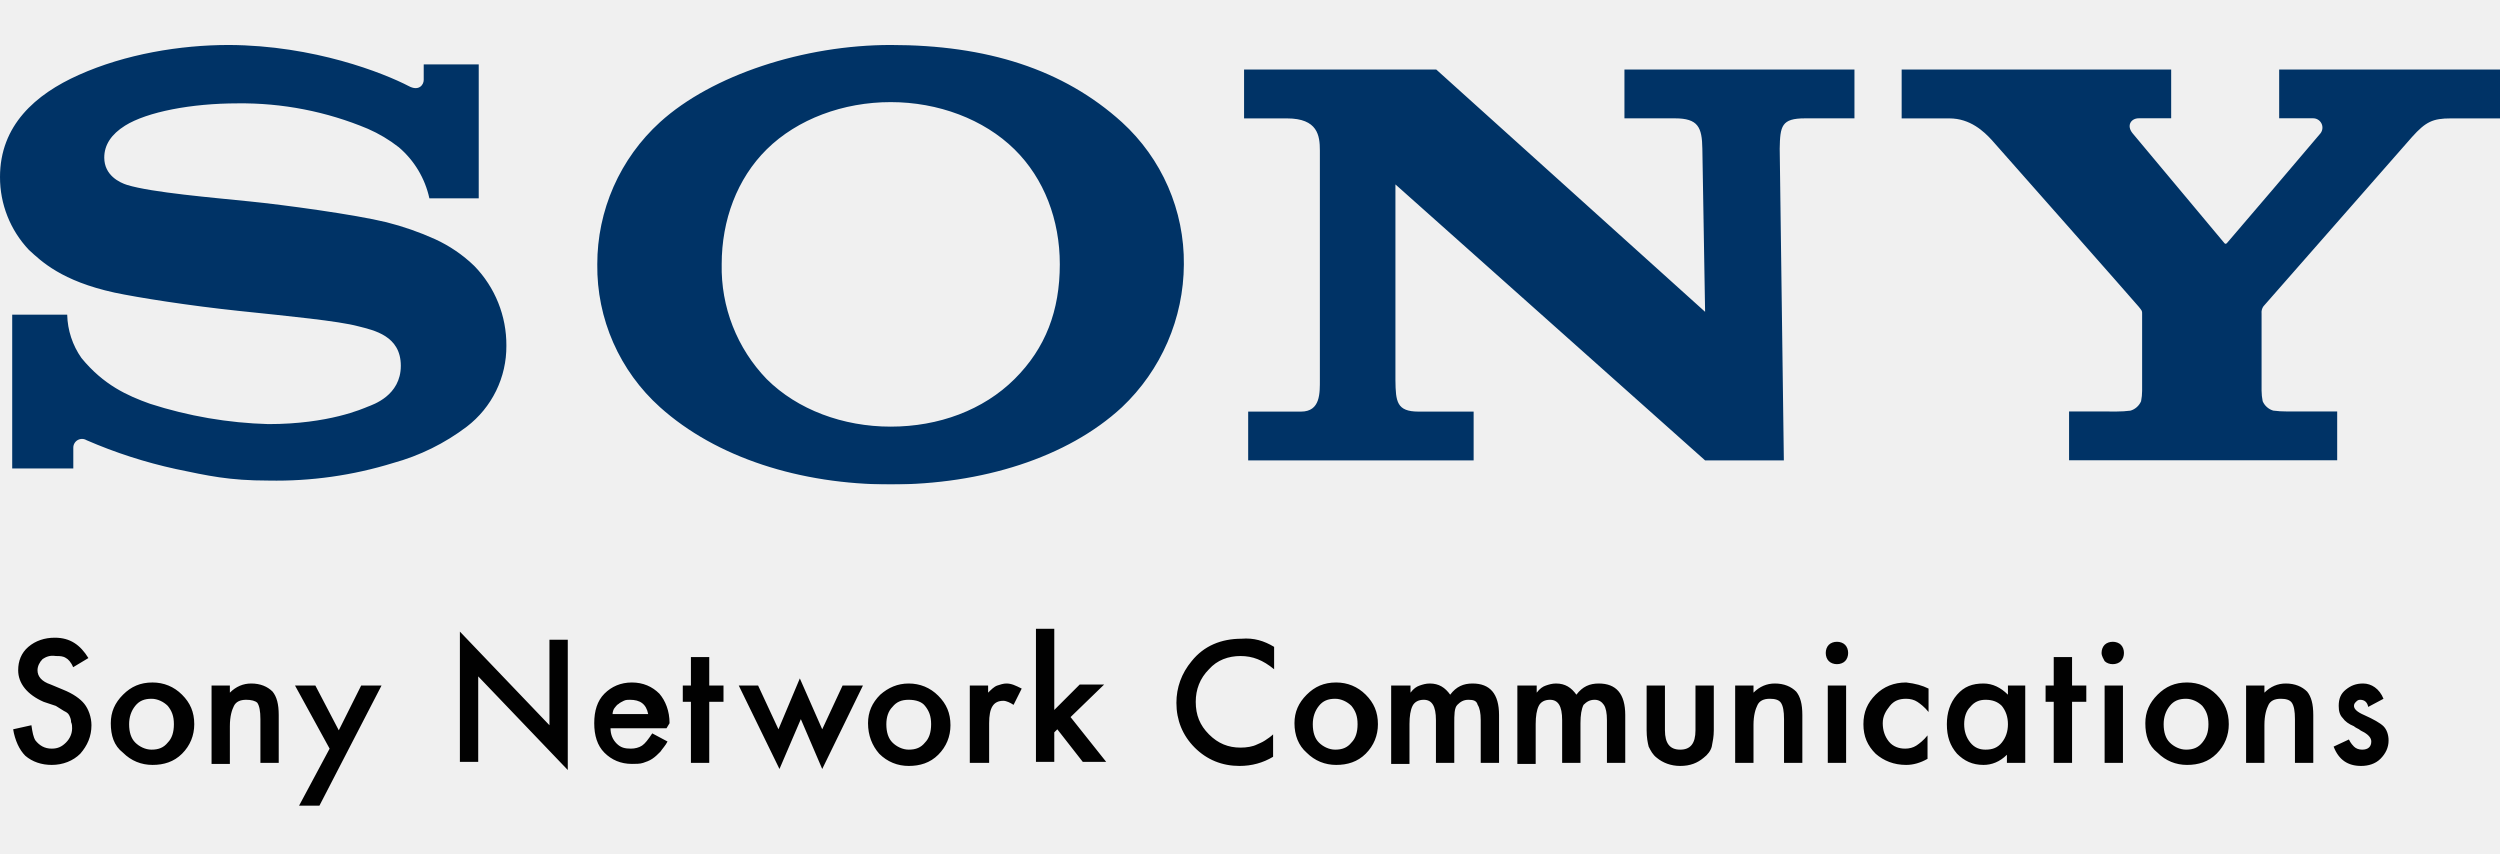
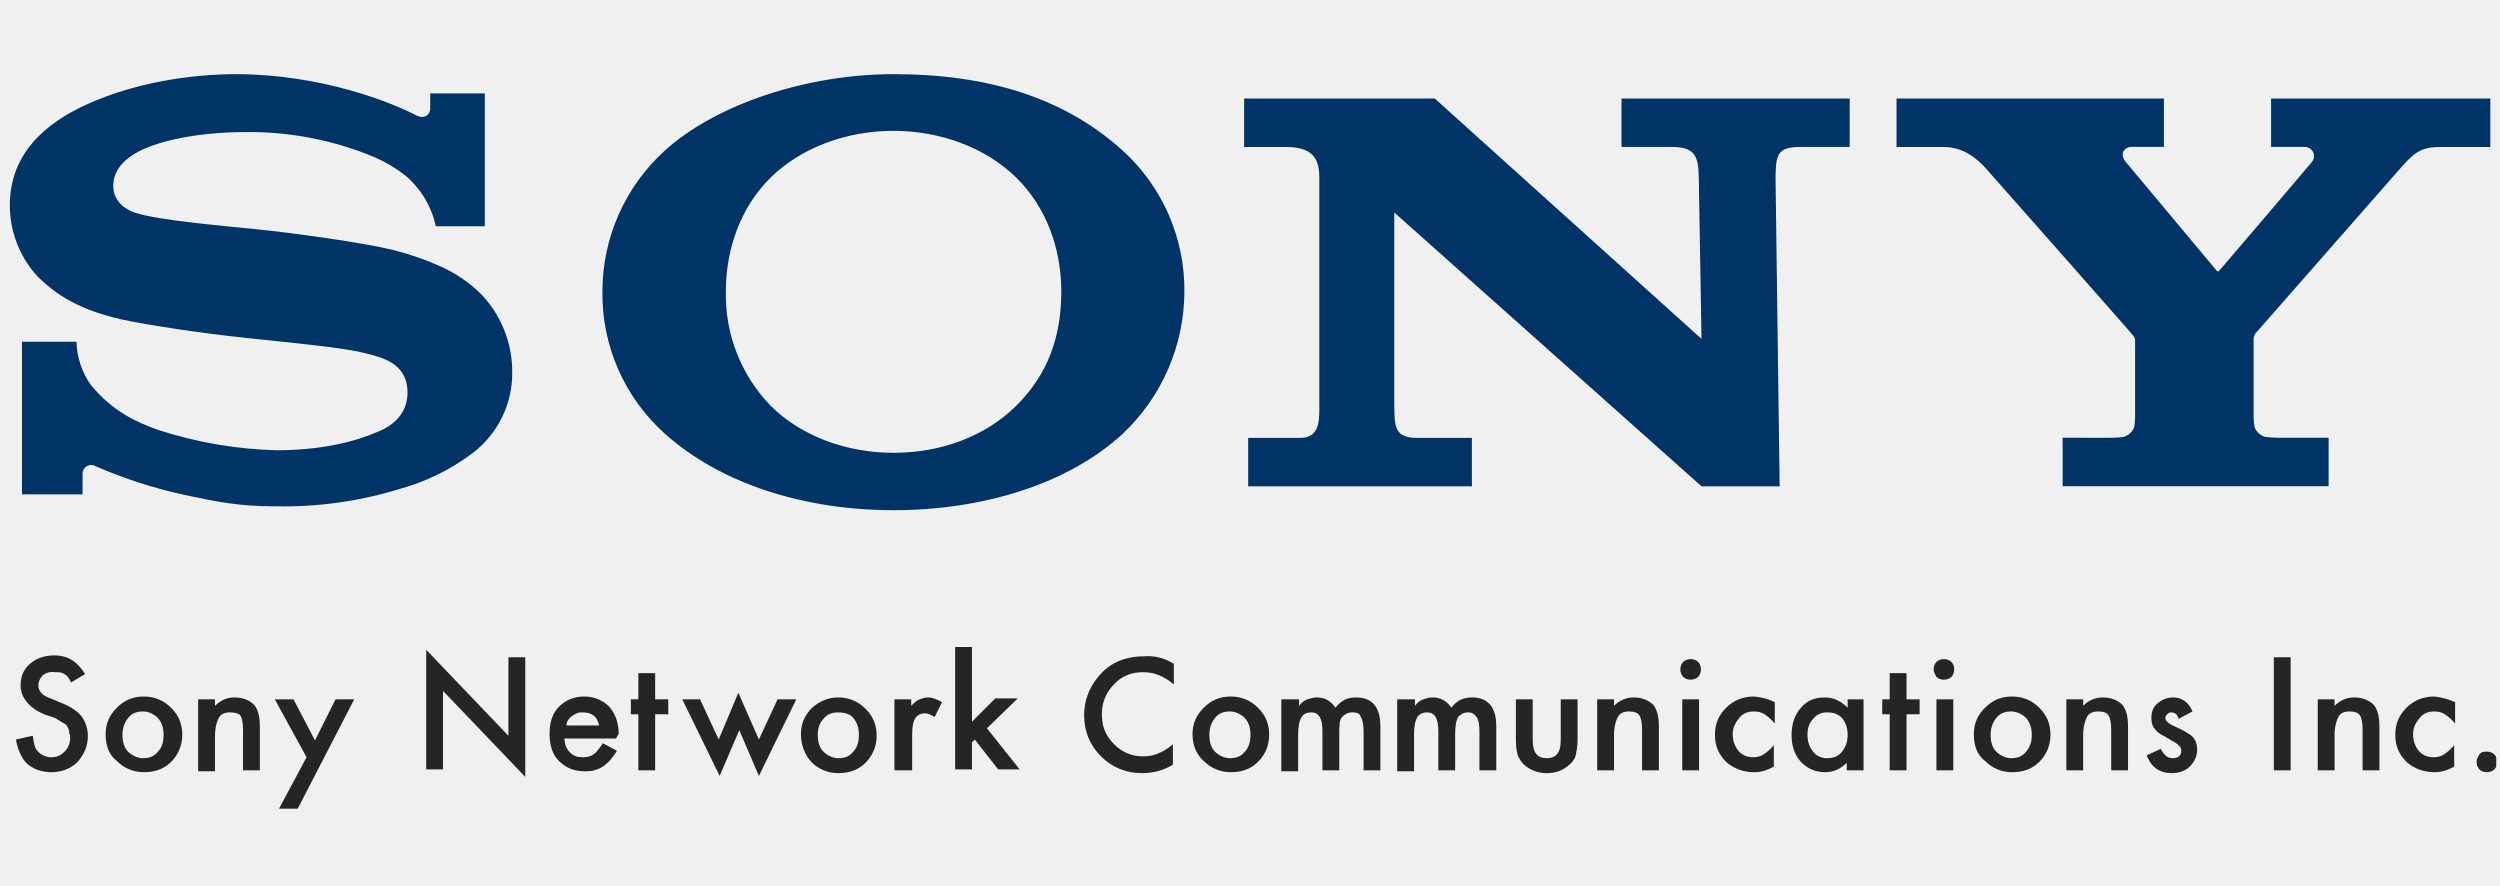
- <svg xmlns="http://www.w3.org/2000/svg" width="252" height="86" viewBox="0 0 252 86" fill="none">
-   <g clip-path="url(#clip0_379_1067)">
-     <mask id="mask0_379_1067" style="mask-type:luminance" maskUnits="userSpaceOnUse" x="0" y="4" width="253" height="45">
-       <path d="M252.014 4H0V48.85H252.014V4Z" fill="white" />
-     </mask>
-     <g mask="url(#mask0_379_1067)">
-       <path d="M89.783 48.835C80.645 48.835 72.177 46.116 66.532 41.047C64.513 39.235 62.905 37.014 61.814 34.532C60.723 32.05 60.175 29.365 60.206 26.654C60.2 23.955 60.76 21.284 61.849 18.814C62.938 16.344 64.534 14.129 66.532 12.312C71.774 7.554 81.048 4.534 89.783 4.534C99.445 4.534 107.182 6.965 113.094 12.322C115.084 14.139 116.669 16.354 117.744 18.823C118.819 21.293 119.361 23.961 119.334 26.654C119.32 29.35 118.761 32.015 117.688 34.488C116.616 36.962 115.053 39.193 113.094 41.047C107.585 46.147 98.936 48.835 89.783 48.835V43.005C94.626 43.005 99.122 41.334 102.262 38.213C105.402 35.092 106.829 31.306 106.829 26.634C106.829 22.174 105.261 18.006 102.262 15.055C99.163 12.01 94.561 10.293 89.783 10.293C85.004 10.293 80.382 11.995 77.283 15.055C74.294 18.011 72.746 22.194 72.746 26.634C72.702 28.767 73.079 30.889 73.858 32.876C74.636 34.863 75.8 36.676 77.283 38.213C80.382 41.299 84.974 43.005 89.783 43.005V48.835ZM23.059 4.534C18.175 4.534 12.626 5.45 7.939 7.554C3.564 9.508 3.03759e-05 12.644 3.03759e-05 17.844C-0.006 20.568 1.03 23.19 2.898 25.174C4.163 26.342 6.205 28.326 11.537 29.494C13.921 29.997 19.017 30.807 24.093 31.341C29.168 31.875 34.087 32.348 36.104 32.887C37.706 33.294 40.403 33.848 40.403 36.869C40.403 39.889 37.565 40.795 37.071 40.992C36.577 41.188 33.17 42.749 27.051 42.749C22.997 42.636 18.98 41.946 15.121 40.7C12.838 39.884 10.444 38.812 8.211 36.088C7.31 34.806 6.81 33.285 6.774 31.719H1.23V47.224H7.389V45.125C7.388 44.969 7.429 44.816 7.507 44.681C7.585 44.546 7.697 44.435 7.833 44.358C7.968 44.281 8.122 44.241 8.278 44.243C8.434 44.245 8.586 44.289 8.72 44.37C11.621 45.631 14.64 46.605 17.732 47.279C20.968 47.954 23.059 48.442 27.081 48.442C31.326 48.523 35.556 47.926 39.612 46.675C42.305 45.938 44.832 44.692 47.056 43.005C48.307 42.046 49.318 40.809 50.01 39.393C50.702 37.977 51.055 36.42 51.043 34.845C51.064 31.852 49.907 28.97 47.822 26.82C46.663 25.696 45.32 24.779 43.85 24.107C42.271 23.394 40.632 22.823 38.951 22.4C35.756 21.62 28.578 20.643 25.146 20.301C21.547 19.928 15.302 19.41 12.807 18.64C12.051 18.403 10.509 17.673 10.509 15.886C10.509 14.612 11.215 13.535 12.606 12.664C14.819 11.28 19.284 10.419 23.941 10.419C28.449 10.365 32.92 11.237 37.076 12.981C38.193 13.467 39.243 14.093 40.201 14.844C41.764 16.177 42.845 17.984 43.281 19.989H48.256V6.492H42.711V8.058C42.711 8.561 42.207 9.226 41.199 8.677C38.699 7.378 31.673 4.569 23.059 4.534ZM144.777 7.011L171.874 31.432L171.597 14.99C171.566 12.83 171.173 11.929 168.834 11.929H163.744V7.011H186.929V11.929H181.954C179.575 11.929 179.434 12.694 179.394 14.99L179.812 46.408H171.874L140.659 18.589V38.328C140.684 40.478 140.785 41.49 142.998 41.49H148.542V46.408H125.816V41.49H131.138C133.124 41.49 133.043 39.597 133.043 38.218V15.176C133.043 13.666 132.832 11.934 129.717 11.934H125.402V7.011H144.777ZM213.381 41.48C213.839 41.48 214.297 41.451 214.751 41.394C214.988 41.324 215.206 41.202 215.39 41.039C215.575 40.875 215.721 40.674 215.82 40.448C215.89 40.098 215.925 39.742 215.926 39.386V31.608C215.926 31.346 215.926 31.341 215.593 30.928C215.261 30.515 201.4 14.819 200.77 14.114C199.983 13.258 198.602 11.934 196.501 11.934H191.687V7.011H218.854V11.924H215.578C214.822 11.924 214.318 12.644 214.963 13.434C214.963 13.434 224.106 24.359 224.192 24.474C224.278 24.59 224.353 24.615 224.469 24.51C224.585 24.404 233.839 13.535 233.91 13.434C234.019 13.291 234.085 13.119 234.099 12.94C234.114 12.76 234.076 12.58 233.992 12.421C233.907 12.262 233.778 12.13 233.62 12.042C233.463 11.954 233.283 11.913 233.103 11.924H229.741V7.011H252.014V11.934H247.04C245.235 11.934 244.519 12.267 243.143 13.797L228.149 30.883C228.002 31.095 227.937 31.352 227.967 31.608V39.381C227.97 39.737 228.007 40.093 228.078 40.443C228.175 40.669 228.32 40.871 228.504 41.034C228.688 41.198 228.906 41.319 229.141 41.389C229.593 41.449 230.047 41.477 230.502 41.475H235.588V46.398H208.562V41.475L213.381 41.48Z" fill="#003366" />
-     </g>
-     <mask id="mask1_379_1067" style="mask-type:luminance" maskUnits="userSpaceOnUse" x="1" y="63" width="241" height="19">
-       <path d="M241.385 63.357H1.319V81.823H241.385V63.357Z" fill="white" />
-     </mask>
-     <g mask="url(#mask1_379_1067)">
-       <path d="M8.911 66.332L7.372 67.255C7.167 66.743 6.859 66.435 6.654 66.332C6.346 66.127 6.038 66.127 5.628 66.127C5.012 66.024 4.602 66.23 4.294 66.435C3.986 66.743 3.781 67.153 3.781 67.563C3.781 68.179 4.192 68.692 5.115 68.999L6.346 69.513C7.372 69.923 8.09 70.436 8.501 70.949C8.911 71.462 9.219 72.282 9.219 73.103C9.219 74.232 8.808 75.155 8.09 75.976C7.372 76.694 6.346 77.104 5.218 77.104C4.192 77.104 3.268 76.796 2.55 76.181C1.935 75.565 1.524 74.642 1.319 73.514L3.166 73.103C3.268 73.821 3.371 74.334 3.576 74.642C3.986 75.155 4.499 75.463 5.218 75.463C5.833 75.463 6.243 75.258 6.654 74.847C7.064 74.437 7.269 73.924 7.269 73.411C7.269 73.206 7.269 73.001 7.167 72.795C7.167 72.488 7.064 72.282 6.962 72.077C6.859 71.872 6.654 71.769 6.449 71.667C6.141 71.462 5.936 71.359 5.628 71.154L4.397 70.744C2.755 70.025 1.832 68.897 1.832 67.563C1.832 66.64 2.14 65.819 2.858 65.204C3.576 64.588 4.499 64.28 5.525 64.28C7.064 64.28 8.09 64.998 8.911 66.332ZM11.168 72.898C11.168 71.769 11.578 70.846 12.399 70.025C13.22 69.205 14.143 68.794 15.374 68.794C16.503 68.794 17.529 69.205 18.349 70.025C19.17 70.846 19.581 71.769 19.581 73.001C19.581 74.129 19.17 75.155 18.349 75.976C17.529 76.796 16.503 77.104 15.374 77.104C14.246 77.104 13.22 76.694 12.399 75.873C11.476 75.155 11.168 74.129 11.168 72.898ZM13.015 73.001C13.015 73.821 13.22 74.437 13.63 74.847C14.04 75.258 14.656 75.565 15.272 75.565C15.99 75.565 16.503 75.36 16.913 74.847C17.323 74.437 17.529 73.821 17.529 73.001C17.529 72.18 17.323 71.667 16.913 71.154C16.503 70.744 15.887 70.436 15.272 70.436C14.553 70.436 14.04 70.641 13.63 71.154C13.22 71.667 13.015 72.282 13.015 73.001ZM21.325 69.102H23.171V69.82C23.787 69.205 24.505 68.897 25.326 68.897C26.249 68.897 26.967 69.205 27.48 69.718C27.89 70.231 28.096 70.949 28.096 72.077V76.899H26.249V72.488C26.249 71.667 26.146 71.154 25.941 70.846C25.736 70.641 25.326 70.538 24.813 70.538C24.197 70.538 23.787 70.744 23.582 71.154C23.376 71.564 23.171 72.18 23.171 73.206V77.002H21.325V69.102ZM33.225 75.463L29.737 69.102H31.789L34.149 73.616L36.406 69.102H38.458L32.199 81.208H30.148L33.225 75.463ZM46.357 76.899V63.665L55.385 73.103V64.485H57.232V77.617L48.204 68.179V76.796H46.357V76.899ZM67.183 73.411H61.541C61.541 74.026 61.746 74.54 62.156 74.95C62.567 75.36 62.977 75.463 63.593 75.463C64.003 75.463 64.413 75.36 64.721 75.155C65.029 74.95 65.337 74.54 65.747 73.924L67.286 74.745C67.081 75.155 66.773 75.463 66.568 75.771C66.26 76.078 66.055 76.284 65.747 76.489C65.439 76.694 65.132 76.796 64.824 76.899C64.516 77.002 64.106 77.002 63.695 77.002C62.567 77.002 61.643 76.591 60.925 75.873C60.207 75.155 59.899 74.129 59.899 72.898C59.899 71.667 60.207 70.641 60.925 69.923C61.643 69.205 62.567 68.794 63.695 68.794C64.824 68.794 65.747 69.205 66.465 69.923C67.081 70.641 67.491 71.667 67.491 72.898L67.183 73.411ZM65.337 71.975C65.132 70.949 64.516 70.538 63.49 70.538C63.285 70.538 63.08 70.538 62.874 70.641C62.669 70.744 62.464 70.846 62.361 70.949C62.156 71.051 62.054 71.257 61.951 71.359C61.849 71.462 61.746 71.769 61.746 71.975H65.337ZM71.492 70.744V76.899H69.645V70.744H68.825V69.102H69.645V66.23H71.492V69.102H72.928V70.744H71.492ZM76.417 69.102L78.468 73.514L80.623 68.384L82.88 73.514L84.932 69.102H86.984L82.88 77.515L80.725 72.488L78.571 77.515L74.467 69.102H76.417ZM87.497 72.898C87.497 71.769 87.907 70.846 88.728 70.025C89.548 69.307 90.472 68.897 91.6 68.897C92.729 68.897 93.755 69.307 94.575 70.128C95.396 70.949 95.807 71.872 95.807 73.103C95.807 74.232 95.396 75.258 94.575 76.078C93.755 76.899 92.729 77.207 91.6 77.207C90.472 77.207 89.446 76.796 88.625 75.976C87.907 75.155 87.497 74.129 87.497 72.898ZM89.343 73.001C89.343 73.821 89.548 74.437 89.959 74.847C90.369 75.258 90.985 75.565 91.6 75.565C92.318 75.565 92.831 75.36 93.242 74.847C93.652 74.437 93.857 73.821 93.857 73.001C93.857 72.18 93.652 71.667 93.242 71.154C92.934 70.744 92.318 70.538 91.6 70.538C90.882 70.538 90.369 70.744 89.959 71.257C89.548 71.667 89.343 72.282 89.343 73.001ZM97.756 69.102H99.602V69.82C99.91 69.513 100.218 69.205 100.526 69.102C100.834 68.999 101.141 68.897 101.449 68.897C101.962 68.897 102.372 69.102 102.988 69.41L102.167 71.051C101.859 70.846 101.449 70.641 101.141 70.641C100.115 70.641 99.705 71.359 99.705 72.898V76.899H97.756V69.102ZM106.271 63.357V71.564L108.836 68.999H111.298L107.912 72.282L111.503 76.796H109.144L106.579 73.514L106.271 73.821V76.796H104.424V63.357H106.271ZM128.431 65.204V67.461C127.302 66.537 126.276 66.127 125.045 66.127C123.814 66.127 122.686 66.537 121.865 67.461C120.942 68.384 120.531 69.513 120.531 70.744C120.531 72.077 120.942 73.103 121.865 74.026C122.788 74.95 123.814 75.36 125.045 75.36C125.661 75.36 126.276 75.258 126.687 75.052C126.892 74.95 127.2 74.847 127.508 74.642C127.815 74.437 128.123 74.232 128.328 74.026V76.284C127.302 76.899 126.174 77.207 124.943 77.207C123.199 77.207 121.66 76.591 120.429 75.36C119.198 74.129 118.582 72.59 118.582 70.846C118.582 69.307 119.095 67.871 120.121 66.64C121.352 65.101 123.096 64.383 125.148 64.383C126.379 64.28 127.405 64.588 128.431 65.204ZM130.483 72.898C130.483 71.769 130.893 70.846 131.714 70.025C132.535 69.205 133.458 68.794 134.689 68.794C135.817 68.794 136.843 69.205 137.664 70.025C138.485 70.846 138.895 71.769 138.895 73.001C138.895 74.129 138.485 75.155 137.664 75.976C136.843 76.796 135.817 77.104 134.689 77.104C133.56 77.104 132.535 76.694 131.714 75.873C130.893 75.155 130.483 74.129 130.483 72.898ZM132.329 73.001C132.329 73.821 132.535 74.437 132.945 74.847C133.355 75.258 133.971 75.565 134.586 75.565C135.305 75.565 135.817 75.36 136.228 74.847C136.638 74.437 136.843 73.821 136.843 73.001C136.843 72.18 136.638 71.667 136.228 71.154C135.817 70.744 135.202 70.436 134.586 70.436C133.868 70.436 133.355 70.641 132.945 71.154C132.535 71.667 132.329 72.282 132.329 73.001ZM140.332 69.102H142.178V69.82C142.486 69.41 142.794 69.205 143.102 69.102C143.409 68.999 143.717 68.897 144.127 68.897C145.051 68.897 145.666 69.307 146.179 70.025C146.795 69.205 147.513 68.897 148.436 68.897C150.18 68.897 151.104 69.923 151.104 72.077V76.899H149.257V72.59C149.257 71.872 149.154 71.359 148.949 71.051C148.847 70.641 148.539 70.538 148.026 70.538C147.513 70.538 147.205 70.744 146.897 71.051C146.59 71.359 146.59 72.077 146.59 72.898V76.899H144.743V72.59C144.743 71.154 144.333 70.538 143.512 70.538C142.999 70.538 142.589 70.744 142.383 71.154C142.178 71.564 142.076 72.18 142.076 73.001V77.002H140.229V69.102H140.332ZM153.053 69.102H154.9V69.82C155.207 69.41 155.515 69.205 155.823 69.102C156.131 68.999 156.439 68.897 156.849 68.897C157.772 68.897 158.388 69.307 158.901 70.025C159.516 69.205 160.234 68.897 161.158 68.897C162.902 68.897 163.825 69.923 163.825 72.077V76.899H161.979V72.59C161.979 71.872 161.876 71.359 161.671 71.051C161.466 70.744 161.158 70.538 160.747 70.538C160.234 70.538 159.927 70.744 159.619 71.051C159.414 71.462 159.311 72.077 159.311 72.898V76.899H157.464V72.59C157.464 71.154 157.054 70.538 156.233 70.538C155.72 70.538 155.31 70.744 155.105 71.154C154.9 71.564 154.797 72.18 154.797 73.001V77.002H152.95V69.102H153.053ZM167.826 69.102V73.616C167.826 74.95 168.339 75.565 169.365 75.565C170.391 75.565 170.904 74.95 170.904 73.616V69.102H172.751V73.616C172.751 74.232 172.648 74.745 172.545 75.258C172.443 75.668 172.135 76.078 171.725 76.386C171.109 76.899 170.391 77.207 169.365 77.207C168.442 77.207 167.621 76.899 167.006 76.386C166.595 76.078 166.39 75.668 166.185 75.258C166.082 74.847 165.98 74.334 165.98 73.616V69.102H167.826ZM174.905 69.102H176.752V69.82C177.367 69.205 178.085 68.897 178.906 68.897C179.83 68.897 180.548 69.205 181.061 69.718C181.471 70.231 181.676 70.949 181.676 72.077V76.899H179.83V72.488C179.83 71.667 179.727 71.154 179.522 70.846C179.317 70.538 178.906 70.436 178.393 70.436C177.778 70.436 177.367 70.641 177.162 71.051C176.957 71.462 176.752 72.077 176.752 73.103V76.899H174.905V69.102ZM184.036 65.819C184.036 65.511 184.138 65.204 184.344 64.998C184.549 64.793 184.857 64.691 185.164 64.691C185.472 64.691 185.78 64.793 185.985 64.998C186.19 65.204 186.293 65.511 186.293 65.819C186.293 66.127 186.19 66.435 185.985 66.64C185.78 66.845 185.472 66.948 185.164 66.948C184.857 66.948 184.549 66.845 184.344 66.64C184.138 66.435 184.036 66.127 184.036 65.819ZM186.088 69.102V76.899H184.241V69.102H186.088ZM194.398 69.41V71.769C193.987 71.257 193.577 70.949 193.269 70.744C192.961 70.538 192.551 70.436 192.141 70.436C191.422 70.436 190.91 70.641 190.499 71.154C190.089 71.667 189.781 72.18 189.781 72.898C189.781 73.616 189.986 74.232 190.397 74.745C190.807 75.258 191.422 75.463 192.038 75.463C192.448 75.463 192.859 75.36 193.167 75.155C193.474 74.95 193.885 74.642 194.295 74.129V76.489C193.577 76.899 192.859 77.104 192.141 77.104C190.91 77.104 189.884 76.694 189.063 75.976C188.242 75.155 187.832 74.232 187.832 73.001C187.832 71.769 188.242 70.846 189.063 70.025C189.884 69.205 190.91 68.794 192.141 68.794C193.064 68.897 193.782 69.102 194.398 69.41ZM202.297 69.102H204.144V76.899H202.297V76.078C201.579 76.796 200.758 77.104 199.938 77.104C198.809 77.104 197.988 76.694 197.27 75.976C196.552 75.155 196.244 74.232 196.244 73.001C196.244 71.872 196.552 70.846 197.27 70.025C197.988 69.205 198.809 68.897 199.938 68.897C200.861 68.897 201.682 69.307 202.4 70.025V69.102H202.297ZM197.988 73.001C197.988 73.719 198.194 74.334 198.604 74.847C199.014 75.36 199.527 75.565 200.143 75.565C200.861 75.565 201.374 75.36 201.784 74.847C202.195 74.334 202.4 73.719 202.4 73.001C202.4 72.282 202.195 71.667 201.784 71.154C201.374 70.744 200.861 70.538 200.143 70.538C199.527 70.538 199.014 70.744 198.604 71.257C198.194 71.667 197.988 72.282 197.988 73.001ZM208.863 70.744V76.899H207.016V70.744H206.196V69.102H207.016V66.23H208.863V69.102H210.299V70.744H208.863ZM211.838 65.819C211.838 65.511 211.941 65.204 212.146 64.998C212.351 64.793 212.659 64.691 212.967 64.691C213.275 64.691 213.582 64.793 213.788 64.998C213.993 65.204 214.095 65.511 214.095 65.819C214.095 66.127 213.993 66.435 213.788 66.64C213.582 66.845 213.275 66.948 212.967 66.948C212.659 66.948 212.351 66.845 212.146 66.64C212.044 66.435 211.838 66.127 211.838 65.819ZM213.993 69.102V76.899H212.146V69.102H213.993ZM216.25 72.898C216.25 71.769 216.66 70.846 217.481 70.025C218.302 69.205 219.225 68.794 220.456 68.794C221.585 68.794 222.611 69.205 223.431 70.025C224.252 70.846 224.662 71.769 224.662 73.001C224.662 74.129 224.252 75.155 223.431 75.976C222.611 76.796 221.585 77.104 220.456 77.104C219.328 77.104 218.302 76.694 217.481 75.873C216.558 75.155 216.25 74.129 216.25 72.898ZM218.096 73.001C218.096 73.821 218.302 74.437 218.712 74.847C219.122 75.258 219.738 75.565 220.353 75.565C221.072 75.565 221.585 75.36 221.995 74.847C222.405 74.334 222.611 73.821 222.611 73.001C222.611 72.18 222.405 71.667 221.995 71.154C221.585 70.744 220.969 70.436 220.353 70.436C219.635 70.436 219.122 70.641 218.712 71.154C218.302 71.667 218.096 72.282 218.096 73.001ZM226.406 69.102H228.253V69.82C228.869 69.205 229.587 68.897 230.408 68.897C231.331 68.897 232.049 69.205 232.562 69.718C232.972 70.231 233.178 70.949 233.178 72.077V76.899H231.331V72.488C231.331 71.667 231.228 71.154 231.023 70.846C230.818 70.538 230.408 70.436 229.895 70.436C229.279 70.436 228.869 70.641 228.663 71.051C228.458 71.462 228.253 72.077 228.253 73.103V76.899H226.406V69.102ZM240.256 70.436L238.717 71.257C238.615 70.744 238.307 70.538 237.897 70.538C237.692 70.538 237.589 70.641 237.486 70.744C237.384 70.846 237.281 70.949 237.281 71.154C237.281 71.462 237.589 71.769 238.307 72.077C239.23 72.488 239.949 72.898 240.256 73.206C240.564 73.514 240.769 74.026 240.769 74.642C240.769 75.36 240.462 75.976 239.949 76.489C239.436 77.002 238.717 77.207 237.999 77.207C236.666 77.207 235.742 76.591 235.229 75.258L236.768 74.54C236.973 74.95 237.179 75.155 237.281 75.258C237.486 75.463 237.794 75.565 238.102 75.565C238.717 75.565 239.025 75.258 239.025 74.745C239.025 74.437 238.82 74.129 238.307 73.821C238.102 73.719 237.897 73.616 237.794 73.514C237.589 73.411 237.384 73.308 237.281 73.206C236.768 73.001 236.358 72.693 236.153 72.385C235.845 72.077 235.742 71.667 235.742 71.154C235.742 70.436 235.947 69.923 236.46 69.513C236.973 69.102 237.486 68.897 238.205 68.897C239.025 68.897 239.846 69.41 240.256 70.436Z" fill="#010101" />
-     </g>
+ <svg xmlns="http://www.w3.org/2000/svg" width="254" height="90" viewBox="0 0 254 90" fill="none">
+   <g clip-path="url(#clip0_454_1598)">
+     <path d="M90.783 51.835C81.645 51.835 73.177 49.116 67.532 44.047C65.513 42.235 63.905 40.014 62.814 37.532C61.723 35.05 61.175 32.365 61.206 29.654C61.2 26.955 61.76 24.284 62.849 21.814C63.938 19.344 65.534 17.129 67.532 15.312C72.774 10.555 82.048 7.534 90.783 7.534C100.445 7.534 108.182 9.965 114.094 15.322C116.084 17.139 117.669 19.354 118.744 21.823C119.819 24.293 120.361 26.961 120.334 29.654C120.32 32.35 119.761 35.015 118.688 37.488C117.616 39.962 116.053 42.193 114.094 44.047C108.585 49.147 99.936 51.835 90.783 51.835V46.005C95.626 46.005 100.122 44.334 103.262 41.213C106.402 38.092 107.829 34.306 107.829 29.634C107.829 25.174 106.261 21.006 103.262 18.055C100.163 15.01 95.561 13.293 90.783 13.293C86.004 13.293 81.382 14.995 78.283 18.055C75.294 21.011 73.746 25.194 73.746 29.634C73.702 31.767 74.079 33.889 74.858 35.876C75.636 37.863 76.8 39.676 78.283 41.213C81.382 44.299 85.974 46.005 90.783 46.005V51.835ZM24.059 7.534C19.175 7.534 13.626 8.45 8.938 10.555C4.564 12.508 1 15.644 1 20.844C0.993 23.568 2.03 26.19 3.898 28.174C5.163 29.342 7.205 31.326 12.537 32.493C14.921 32.997 20.017 33.807 25.093 34.341C30.168 34.875 35.087 35.348 37.104 35.887C38.706 36.294 41.403 36.848 41.403 39.869C41.403 42.889 38.565 43.795 38.071 43.992C37.577 44.188 34.17 45.749 28.051 45.749C23.997 45.636 19.98 44.946 16.121 43.7C13.838 42.884 11.444 41.812 9.211 39.088C8.31 37.806 7.81 36.285 7.774 34.719H2.23V50.224H8.389V48.125C8.388 47.969 8.429 47.816 8.507 47.681C8.585 47.546 8.697 47.435 8.833 47.358C8.968 47.281 9.122 47.241 9.278 47.243C9.434 47.245 9.586 47.289 9.72 47.37C12.621 48.631 15.64 49.605 18.732 50.279C21.968 50.954 24.059 51.442 28.081 51.442C32.326 51.523 36.556 50.926 40.612 49.675C43.305 48.938 45.832 47.692 48.056 46.005C49.307 45.046 50.318 43.809 51.01 42.393C51.702 40.977 52.055 39.42 52.043 37.845C52.064 34.852 50.907 31.97 48.822 29.82C47.663 28.696 46.32 27.779 44.85 27.107C43.271 26.394 41.632 25.823 39.951 25.4C36.756 24.62 29.578 23.643 26.146 23.301C22.547 22.928 16.302 22.41 13.807 21.64C13.051 21.403 11.509 20.673 11.509 18.886C11.509 17.612 12.215 16.535 13.606 15.664C15.819 14.28 20.284 13.419 24.941 13.419C29.449 13.365 33.92 14.237 38.076 15.981C39.193 16.467 40.243 17.093 41.201 17.844C42.764 19.177 43.845 20.984 44.281 22.989H49.256V9.492H43.711V11.058C43.711 11.561 43.207 12.226 42.199 11.677C39.699 10.378 32.673 7.569 24.059 7.534ZM145.777 10.011L172.874 34.432L172.597 17.99C172.566 15.83 172.173 14.929 169.834 14.929H164.744V10.011H187.929V14.929H182.954C180.575 14.929 180.434 15.694 180.394 17.99L180.812 49.408H172.874L141.659 21.589V41.328C141.684 43.478 141.785 44.49 143.998 44.49H149.542V49.408H126.816V44.49H132.138C134.124 44.49 134.043 42.597 134.043 41.218V18.176C134.043 16.666 133.832 14.934 130.717 14.934H126.402V10.011H145.777ZM214.381 44.48C214.839 44.48 215.297 44.451 215.751 44.394C215.988 44.324 216.206 44.202 216.39 44.039C216.575 43.875 216.721 43.674 216.82 43.448C216.89 43.098 216.925 42.742 216.926 42.386V34.608C216.926 34.346 216.926 34.341 216.593 33.928C216.261 33.516 202.4 17.819 201.77 17.114C200.983 16.258 199.602 14.934 197.501 14.934H192.687V10.011H219.854V14.924H216.578C215.822 14.924 215.318 15.644 215.963 16.434C215.963 16.434 225.106 27.359 225.192 27.474C225.278 27.59 225.353 27.615 225.469 27.51C225.585 27.404 234.839 16.535 234.91 16.434C235.019 16.291 235.085 16.119 235.099 15.94C235.114 15.76 235.076 15.58 234.992 15.421C234.907 15.262 234.778 15.13 234.62 15.042C234.463 14.954 234.283 14.913 234.103 14.924H230.741V10.011H253.014V14.934H248.04C246.235 14.934 245.519 15.267 244.143 16.797L229.149 33.883C229.002 34.094 228.937 34.352 228.967 34.608V42.381C228.97 42.737 229.007 43.093 229.078 43.443C229.175 43.669 229.32 43.871 229.504 44.034C229.688 44.198 229.906 44.319 230.141 44.389C230.593 44.449 231.047 44.477 231.502 44.475H236.588V49.398H209.562V44.475L214.381 44.48Z" fill="#003366" />
+   </g>
+   <g clip-path="url(#clip1_454_1598)">
+     <path d="M8.645 68.486L7.22 69.341C7.03 68.866 6.746 68.581 6.556 68.486C6.271 68.296 5.986 68.296 5.606 68.296C5.036 68.201 4.657 68.391 4.372 68.581C4.087 68.866 3.897 69.246 3.897 69.625C3.897 70.195 4.277 70.67 5.131 70.955L6.271 71.43C7.22 71.809 7.885 72.284 8.265 72.759C8.645 73.234 8.929 73.993 8.929 74.753C8.929 75.797 8.55 76.652 7.885 77.411C7.22 78.076 6.271 78.456 5.226 78.456C4.277 78.456 3.422 78.171 2.758 77.601C2.188 77.032 1.808 76.177 1.618 75.133L3.327 74.753C3.422 75.417 3.517 75.892 3.707 76.177C4.087 76.652 4.562 76.937 5.226 76.937C5.796 76.937 6.176 76.747 6.556 76.367C6.935 75.987 7.125 75.512 7.125 75.038C7.125 74.848 7.125 74.658 7.03 74.468C7.03 74.183 6.935 73.993 6.84 73.803C6.746 73.613 6.556 73.518 6.366 73.424C6.081 73.234 5.891 73.139 5.606 72.949L4.467 72.569C2.947 71.904 2.093 70.86 2.093 69.625C2.093 68.771 2.378 68.011 3.042 67.442C3.707 66.872 4.562 66.587 5.511 66.587C6.935 66.587 7.885 67.252 8.645 68.486ZM10.733 74.563C10.733 73.518 11.113 72.664 11.873 71.904C12.633 71.145 13.487 70.765 14.627 70.765C15.671 70.765 16.62 71.145 17.38 71.904C18.14 72.664 18.519 73.518 18.519 74.658C18.519 75.702 18.14 76.652 17.38 77.411C16.62 78.171 15.671 78.456 14.627 78.456C13.582 78.456 12.633 78.076 11.873 77.316C11.018 76.652 10.733 75.702 10.733 74.563ZM12.443 74.658C12.443 75.417 12.633 75.987 13.012 76.367C13.392 76.747 13.962 77.032 14.531 77.032C15.196 77.032 15.671 76.842 16.051 76.367C16.43 75.987 16.62 75.417 16.62 74.658C16.62 73.898 16.43 73.424 16.051 72.949C15.671 72.569 15.101 72.284 14.531 72.284C13.867 72.284 13.392 72.474 13.012 72.949C12.633 73.424 12.443 73.993 12.443 74.658ZM20.134 71.05H21.843V71.714C22.412 71.145 23.077 70.86 23.837 70.86C24.691 70.86 25.356 71.145 25.831 71.619C26.21 72.094 26.4 72.759 26.4 73.803V78.266H24.691V74.183C24.691 73.424 24.596 72.949 24.406 72.664C24.216 72.474 23.837 72.379 23.362 72.379C22.792 72.379 22.412 72.569 22.223 72.949C22.033 73.329 21.843 73.898 21.843 74.848V78.361H20.134V71.05ZM31.148 76.937L27.92 71.05H29.819L32.002 75.228L34.091 71.05H35.99L30.198 82.254H28.299L31.148 76.937ZM43.302 78.266V66.017L51.657 74.753V66.777H53.367V78.931L45.011 70.195V78.171H43.302V78.266ZM62.577 75.038H57.354C57.354 75.607 57.544 76.082 57.924 76.462C58.304 76.842 58.684 76.937 59.253 76.937C59.633 76.937 60.013 76.842 60.298 76.652C60.583 76.462 60.868 76.082 61.247 75.512L62.672 76.272C62.482 76.652 62.197 76.937 62.007 77.222C61.722 77.506 61.532 77.696 61.247 77.886C60.963 78.076 60.678 78.171 60.393 78.266C60.108 78.361 59.728 78.361 59.348 78.361C58.304 78.361 57.449 77.981 56.785 77.316C56.12 76.652 55.835 75.702 55.835 74.563C55.835 73.424 56.12 72.474 56.785 71.809C57.449 71.145 58.304 70.765 59.348 70.765C60.393 70.765 61.247 71.145 61.912 71.809C62.482 72.474 62.862 73.424 62.862 74.563L62.577 75.038ZM60.868 73.708C60.678 72.759 60.108 72.379 59.158 72.379C58.969 72.379 58.779 72.379 58.589 72.474C58.399 72.569 58.209 72.664 58.114 72.759C57.924 72.854 57.829 73.044 57.734 73.139C57.639 73.234 57.544 73.518 57.544 73.708H60.868ZM66.565 72.569V78.266H64.856V72.569H64.096V71.05H64.856V68.391H66.565V71.05H67.894V72.569H66.565ZM71.122 71.05L73.021 75.133L75.015 70.385L77.104 75.133L79.003 71.05H80.902L77.104 78.836L75.11 74.183L73.116 78.836L69.318 71.05H71.122ZM81.377 74.563C81.377 73.518 81.757 72.664 82.516 71.904C83.276 71.24 84.131 70.86 85.175 70.86C86.219 70.86 87.169 71.24 87.929 71.999C88.688 72.759 89.068 73.613 89.068 74.753C89.068 75.797 88.688 76.747 87.929 77.506C87.169 78.266 86.219 78.551 85.175 78.551C84.131 78.551 83.181 78.171 82.421 77.411C81.757 76.652 81.377 75.702 81.377 74.563ZM83.086 74.658C83.086 75.417 83.276 75.987 83.656 76.367C84.036 76.747 84.605 77.032 85.175 77.032C85.84 77.032 86.314 76.842 86.694 76.367C87.074 75.987 87.264 75.417 87.264 74.658C87.264 73.898 87.074 73.424 86.694 72.949C86.409 72.569 85.84 72.379 85.175 72.379C84.51 72.379 84.036 72.569 83.656 73.044C83.276 73.424 83.086 73.993 83.086 74.658ZM90.872 71.05H92.581V71.714C92.866 71.43 93.151 71.145 93.436 71.05C93.721 70.955 94.005 70.86 94.29 70.86C94.765 70.86 95.145 71.05 95.715 71.335L94.955 72.854C94.67 72.664 94.29 72.474 94.005 72.474C93.056 72.474 92.676 73.139 92.676 74.563V78.266H90.872V71.05ZM98.753 65.732V73.329L101.127 70.955H103.406L100.272 73.993L103.596 78.171H101.412L99.038 75.133L98.753 75.417V78.171H97.044V65.732H98.753ZM119.262 67.442V69.531C118.218 68.676 117.269 68.296 116.129 68.296C114.99 68.296 113.945 68.676 113.186 69.531C112.331 70.385 111.951 71.43 111.951 72.569C111.951 73.803 112.331 74.753 113.186 75.607C114.04 76.462 114.99 76.842 116.129 76.842C116.699 76.842 117.269 76.747 117.648 76.557C117.838 76.462 118.123 76.367 118.408 76.177C118.693 75.987 118.978 75.797 119.168 75.607V77.696C118.218 78.266 117.174 78.551 116.034 78.551C114.42 78.551 112.996 77.981 111.856 76.842C110.717 75.702 110.147 74.278 110.147 72.664C110.147 71.24 110.622 69.91 111.571 68.771C112.711 67.347 114.325 66.682 116.224 66.682C117.363 66.587 118.313 66.872 119.262 67.442ZM121.162 74.563C121.162 73.518 121.541 72.664 122.301 71.904C123.061 71.145 123.915 70.765 125.054 70.765C126.099 70.765 127.048 71.145 127.808 71.904C128.568 72.664 128.947 73.518 128.947 74.658C128.947 75.702 128.568 76.652 127.808 77.411C127.048 78.171 126.099 78.456 125.054 78.456C124.01 78.456 123.061 78.076 122.301 77.316C121.541 76.652 121.162 75.702 121.162 74.563ZM122.871 74.658C122.871 75.417 123.061 75.987 123.44 76.367C123.82 76.747 124.39 77.032 124.96 77.032C125.624 77.032 126.099 76.842 126.479 76.367C126.859 75.987 127.048 75.417 127.048 74.658C127.048 73.898 126.859 73.424 126.479 72.949C126.099 72.569 125.529 72.284 124.96 72.284C124.295 72.284 123.82 72.474 123.44 72.949C123.061 73.424 122.871 73.993 122.871 74.658ZM130.277 71.05H131.986V71.714C132.271 71.335 132.556 71.145 132.84 71.05C133.125 70.955 133.41 70.86 133.79 70.86C134.645 70.86 135.214 71.24 135.689 71.904C136.259 71.145 136.923 70.86 137.778 70.86C139.392 70.86 140.247 71.809 140.247 73.803V78.266H138.538V74.278C138.538 73.613 138.443 73.139 138.253 72.854C138.158 72.474 137.873 72.379 137.398 72.379C136.923 72.379 136.639 72.569 136.354 72.854C136.069 73.139 136.069 73.803 136.069 74.563V78.266H134.36V74.278C134.36 72.949 133.98 72.379 133.22 72.379C132.746 72.379 132.366 72.569 132.176 72.949C131.986 73.329 131.891 73.898 131.891 74.658V78.361H130.182V71.05H130.277ZM142.051 71.05H143.76V71.714C144.045 71.335 144.33 71.145 144.614 71.05C144.899 70.955 145.184 70.86 145.564 70.86C146.418 70.86 146.988 71.24 147.463 71.904C148.033 71.145 148.697 70.86 149.552 70.86C151.166 70.86 152.021 71.809 152.021 73.803V78.266H150.311V74.278C150.311 73.613 150.217 73.139 150.027 72.854C149.837 72.569 149.552 72.379 149.172 72.379C148.697 72.379 148.412 72.569 148.128 72.854C147.938 73.234 147.843 73.803 147.843 74.563V78.266H146.134V74.278C146.134 72.949 145.754 72.379 144.994 72.379C144.519 72.379 144.14 72.569 143.95 72.949C143.76 73.329 143.665 73.898 143.665 74.658V78.361H141.956V71.05H142.051ZM155.724 71.05V75.228C155.724 76.462 156.198 77.032 157.148 77.032C158.097 77.032 158.572 76.462 158.572 75.228V71.05H160.281V75.228C160.281 75.797 160.186 76.272 160.091 76.747C159.996 77.126 159.712 77.506 159.332 77.791C158.762 78.266 158.097 78.551 157.148 78.551C156.293 78.551 155.534 78.266 154.964 77.791C154.584 77.506 154.394 77.126 154.204 76.747C154.11 76.367 154.015 75.892 154.015 75.228V71.05H155.724ZM162.275 71.05H163.984V71.714C164.554 71.145 165.219 70.86 165.978 70.86C166.833 70.86 167.498 71.145 167.972 71.619C168.352 72.094 168.542 72.759 168.542 73.803V78.266H166.833V74.183C166.833 73.424 166.738 72.949 166.548 72.664C166.358 72.379 165.978 72.284 165.504 72.284C164.934 72.284 164.554 72.474 164.364 72.854C164.174 73.234 163.984 73.803 163.984 74.753V78.266H162.275V71.05ZM170.726 68.011C170.726 67.726 170.821 67.442 171.011 67.252C171.201 67.062 171.486 66.967 171.77 66.967C172.055 66.967 172.34 67.062 172.53 67.252C172.72 67.442 172.815 67.726 172.815 68.011C172.815 68.296 172.72 68.581 172.53 68.771C172.34 68.961 172.055 69.056 171.77 69.056C171.486 69.056 171.201 68.961 171.011 68.771C170.821 68.581 170.726 68.296 170.726 68.011ZM172.625 71.05V78.266H170.916V71.05H172.625ZM180.316 71.335V73.518C179.936 73.044 179.556 72.759 179.272 72.569C178.987 72.379 178.607 72.284 178.227 72.284C177.562 72.284 177.088 72.474 176.708 72.949C176.328 73.424 176.043 73.898 176.043 74.563C176.043 75.228 176.233 75.797 176.613 76.272C176.993 76.747 177.562 76.937 178.132 76.937C178.512 76.937 178.892 76.842 179.177 76.652C179.461 76.462 179.841 76.177 180.221 75.702V77.886C179.556 78.266 178.892 78.456 178.227 78.456C177.088 78.456 176.138 78.076 175.379 77.411C174.619 76.652 174.239 75.797 174.239 74.658C174.239 73.518 174.619 72.664 175.379 71.904C176.138 71.145 177.088 70.765 178.227 70.765C179.082 70.86 179.746 71.05 180.316 71.335ZM187.627 71.05H189.336V78.266H187.627V77.506C186.963 78.171 186.203 78.456 185.443 78.456C184.399 78.456 183.639 78.076 182.975 77.411C182.31 76.652 182.025 75.797 182.025 74.658C182.025 73.613 182.31 72.664 182.975 71.904C183.639 71.145 184.399 70.86 185.443 70.86C186.298 70.86 187.058 71.24 187.722 71.904V71.05H187.627ZM183.639 74.658C183.639 75.323 183.829 75.892 184.209 76.367C184.589 76.842 185.064 77.032 185.633 77.032C186.298 77.032 186.773 76.842 187.152 76.367C187.532 75.892 187.722 75.323 187.722 74.658C187.722 73.993 187.532 73.424 187.152 72.949C186.773 72.569 186.298 72.379 185.633 72.379C185.064 72.379 184.589 72.569 184.209 73.044C183.829 73.424 183.639 73.993 183.639 74.658ZM193.704 72.569V78.266H191.995V72.569H191.235V71.05H191.995V68.391H193.704V71.05H195.033V72.569H193.704ZM196.458 68.011C196.458 67.726 196.553 67.442 196.743 67.252C196.932 67.062 197.217 66.967 197.502 66.967C197.787 66.967 198.072 67.062 198.262 67.252C198.452 67.442 198.547 67.726 198.547 68.011C198.547 68.296 198.452 68.581 198.262 68.771C198.072 68.961 197.787 69.056 197.502 69.056C197.217 69.056 196.932 68.961 196.743 68.771C196.648 68.581 196.458 68.296 196.458 68.011ZM198.452 71.05V78.266H196.743V71.05H198.452ZM200.541 74.563C200.541 73.518 200.92 72.664 201.68 71.904C202.44 71.145 203.294 70.765 204.434 70.765C205.478 70.765 206.428 71.145 207.187 71.904C207.947 72.664 208.327 73.518 208.327 74.658C208.327 75.702 207.947 76.652 207.187 77.411C206.428 78.171 205.478 78.456 204.434 78.456C203.389 78.456 202.44 78.076 201.68 77.316C200.825 76.652 200.541 75.702 200.541 74.563ZM202.25 74.658C202.25 75.417 202.44 75.987 202.819 76.367C203.199 76.747 203.769 77.032 204.339 77.032C205.003 77.032 205.478 76.842 205.858 76.367C206.238 75.892 206.428 75.417 206.428 74.658C206.428 73.898 206.238 73.424 205.858 72.949C205.478 72.569 204.908 72.284 204.339 72.284C203.674 72.284 203.199 72.474 202.819 72.949C202.44 73.424 202.25 73.993 202.25 74.658ZM209.941 71.05H211.65V71.714C212.22 71.145 212.884 70.86 213.644 70.86C214.498 70.86 215.163 71.145 215.638 71.619C216.018 72.094 216.207 72.759 216.207 73.803V78.266H214.498V74.183C214.498 73.424 214.403 72.949 214.213 72.664C214.024 72.379 213.644 72.284 213.169 72.284C212.599 72.284 212.22 72.474 212.03 72.854C211.84 73.234 211.65 73.803 211.65 74.753V78.266H209.941V71.05ZM222.759 72.284L221.335 73.044C221.24 72.569 220.955 72.379 220.575 72.379C220.385 72.379 220.29 72.474 220.195 72.569C220.1 72.664 220.006 72.759 220.006 72.949C220.006 73.234 220.29 73.518 220.955 73.803C221.81 74.183 222.474 74.563 222.759 74.848C223.044 75.133 223.234 75.607 223.234 76.177C223.234 76.842 222.949 77.411 222.474 77.886C221.999 78.361 221.335 78.551 220.67 78.551C219.436 78.551 218.581 77.981 218.106 76.747L219.531 76.082C219.721 76.462 219.911 76.652 220.006 76.747C220.195 76.937 220.48 77.032 220.765 77.032C221.335 77.032 221.62 76.747 221.62 76.272C221.62 75.987 221.43 75.702 220.955 75.417C220.765 75.323 220.575 75.228 220.48 75.133C220.29 75.038 220.1 74.943 220.006 74.848C219.531 74.658 219.151 74.373 218.961 74.088C218.676 73.803 218.581 73.424 218.581 72.949C218.581 72.284 218.771 71.809 219.246 71.43C219.721 71.05 220.195 70.86 220.86 70.86C221.62 70.86 222.379 71.335 222.759 72.284ZM232.729 66.777V78.266H231.02V66.777H232.729ZM235.483 71.05H237.192V71.714C237.761 71.145 238.426 70.86 239.186 70.86C240.04 70.86 240.705 71.145 241.18 71.619C241.559 72.094 241.749 72.759 241.749 73.803V78.266H240.04V74.183C240.04 73.424 239.945 72.949 239.755 72.664C239.565 72.379 239.186 72.284 238.711 72.284C238.141 72.284 237.761 72.474 237.571 72.854C237.382 73.234 237.192 73.803 237.192 74.753V78.266H235.483V71.05ZM249.44 71.335V73.518C249.061 73.044 248.681 72.759 248.396 72.569C248.111 72.379 247.731 72.284 247.351 72.284C246.687 72.284 246.212 72.474 245.832 72.949C245.452 73.424 245.168 73.898 245.168 74.563C245.168 75.228 245.357 75.797 245.737 76.272C246.117 76.747 246.687 76.937 247.256 76.937C247.636 76.937 248.016 76.842 248.301 76.652C248.586 76.462 248.966 76.177 249.345 75.702V77.886C248.681 78.266 248.016 78.456 247.351 78.456C246.212 78.456 245.262 78.076 244.503 77.411C243.743 76.652 243.363 75.797 243.363 74.658C243.363 73.518 243.743 72.664 244.503 71.904C245.262 71.145 246.212 70.765 247.351 70.765C248.111 70.86 248.776 71.05 249.44 71.335ZM251.624 77.411C251.624 77.126 251.719 76.937 251.909 76.652C252.099 76.367 252.384 76.367 252.669 76.367C252.954 76.367 253.238 76.462 253.428 76.652C253.618 76.842 253.713 77.126 253.713 77.411C253.713 77.696 253.618 77.981 253.428 78.171C253.238 78.361 252.954 78.456 252.669 78.456C252.384 78.456 252.099 78.361 251.909 78.171C251.719 77.981 251.624 77.696 251.624 77.411Z" fill="#252525" />
  </g>
  <defs>
-     <clipPath id="clip0_379_1067">
-       <rect width="252" height="86" fill="white" />
+     <clipPath id="clip0_454_1598">
+       <rect width="252.014" height="44.85" fill="white" transform="translate(1 7)" />
+     </clipPath>
+     <clipPath id="clip1_454_1598">
+       <rect width="252" height="16.427" fill="white" transform="translate(1.61816 65.7324)" />
    </clipPath>
  </defs>
</svg>
